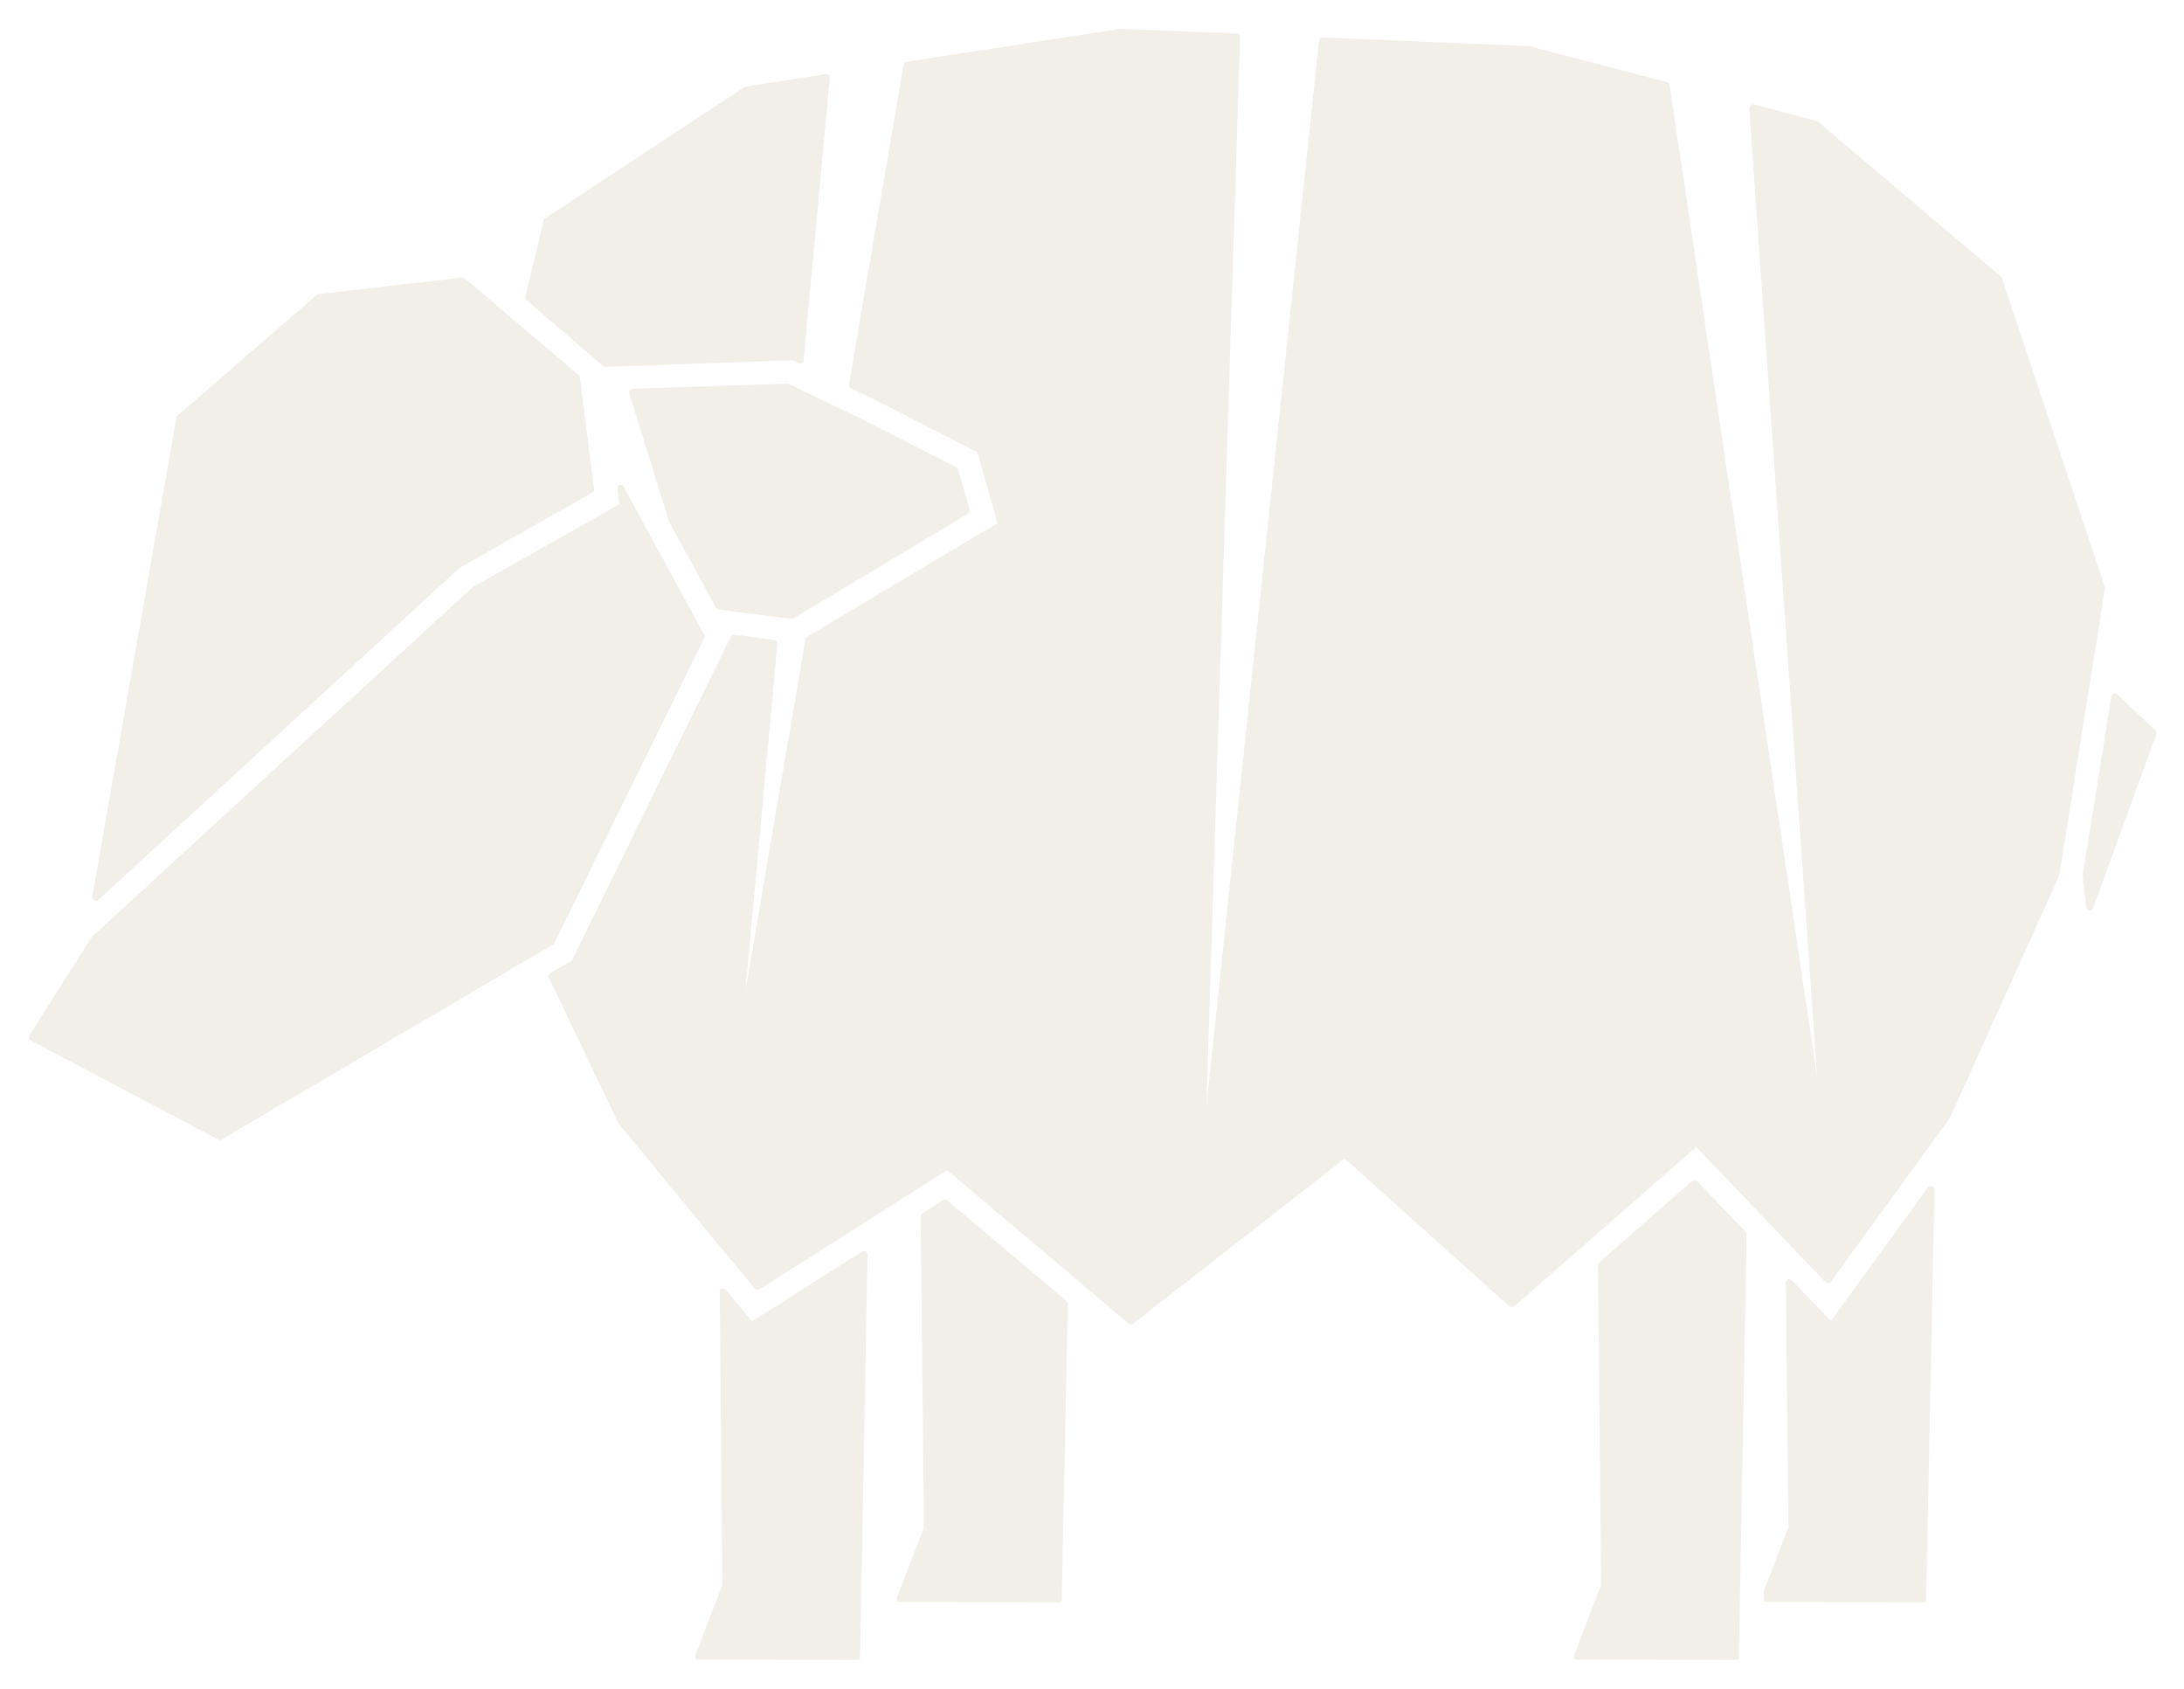
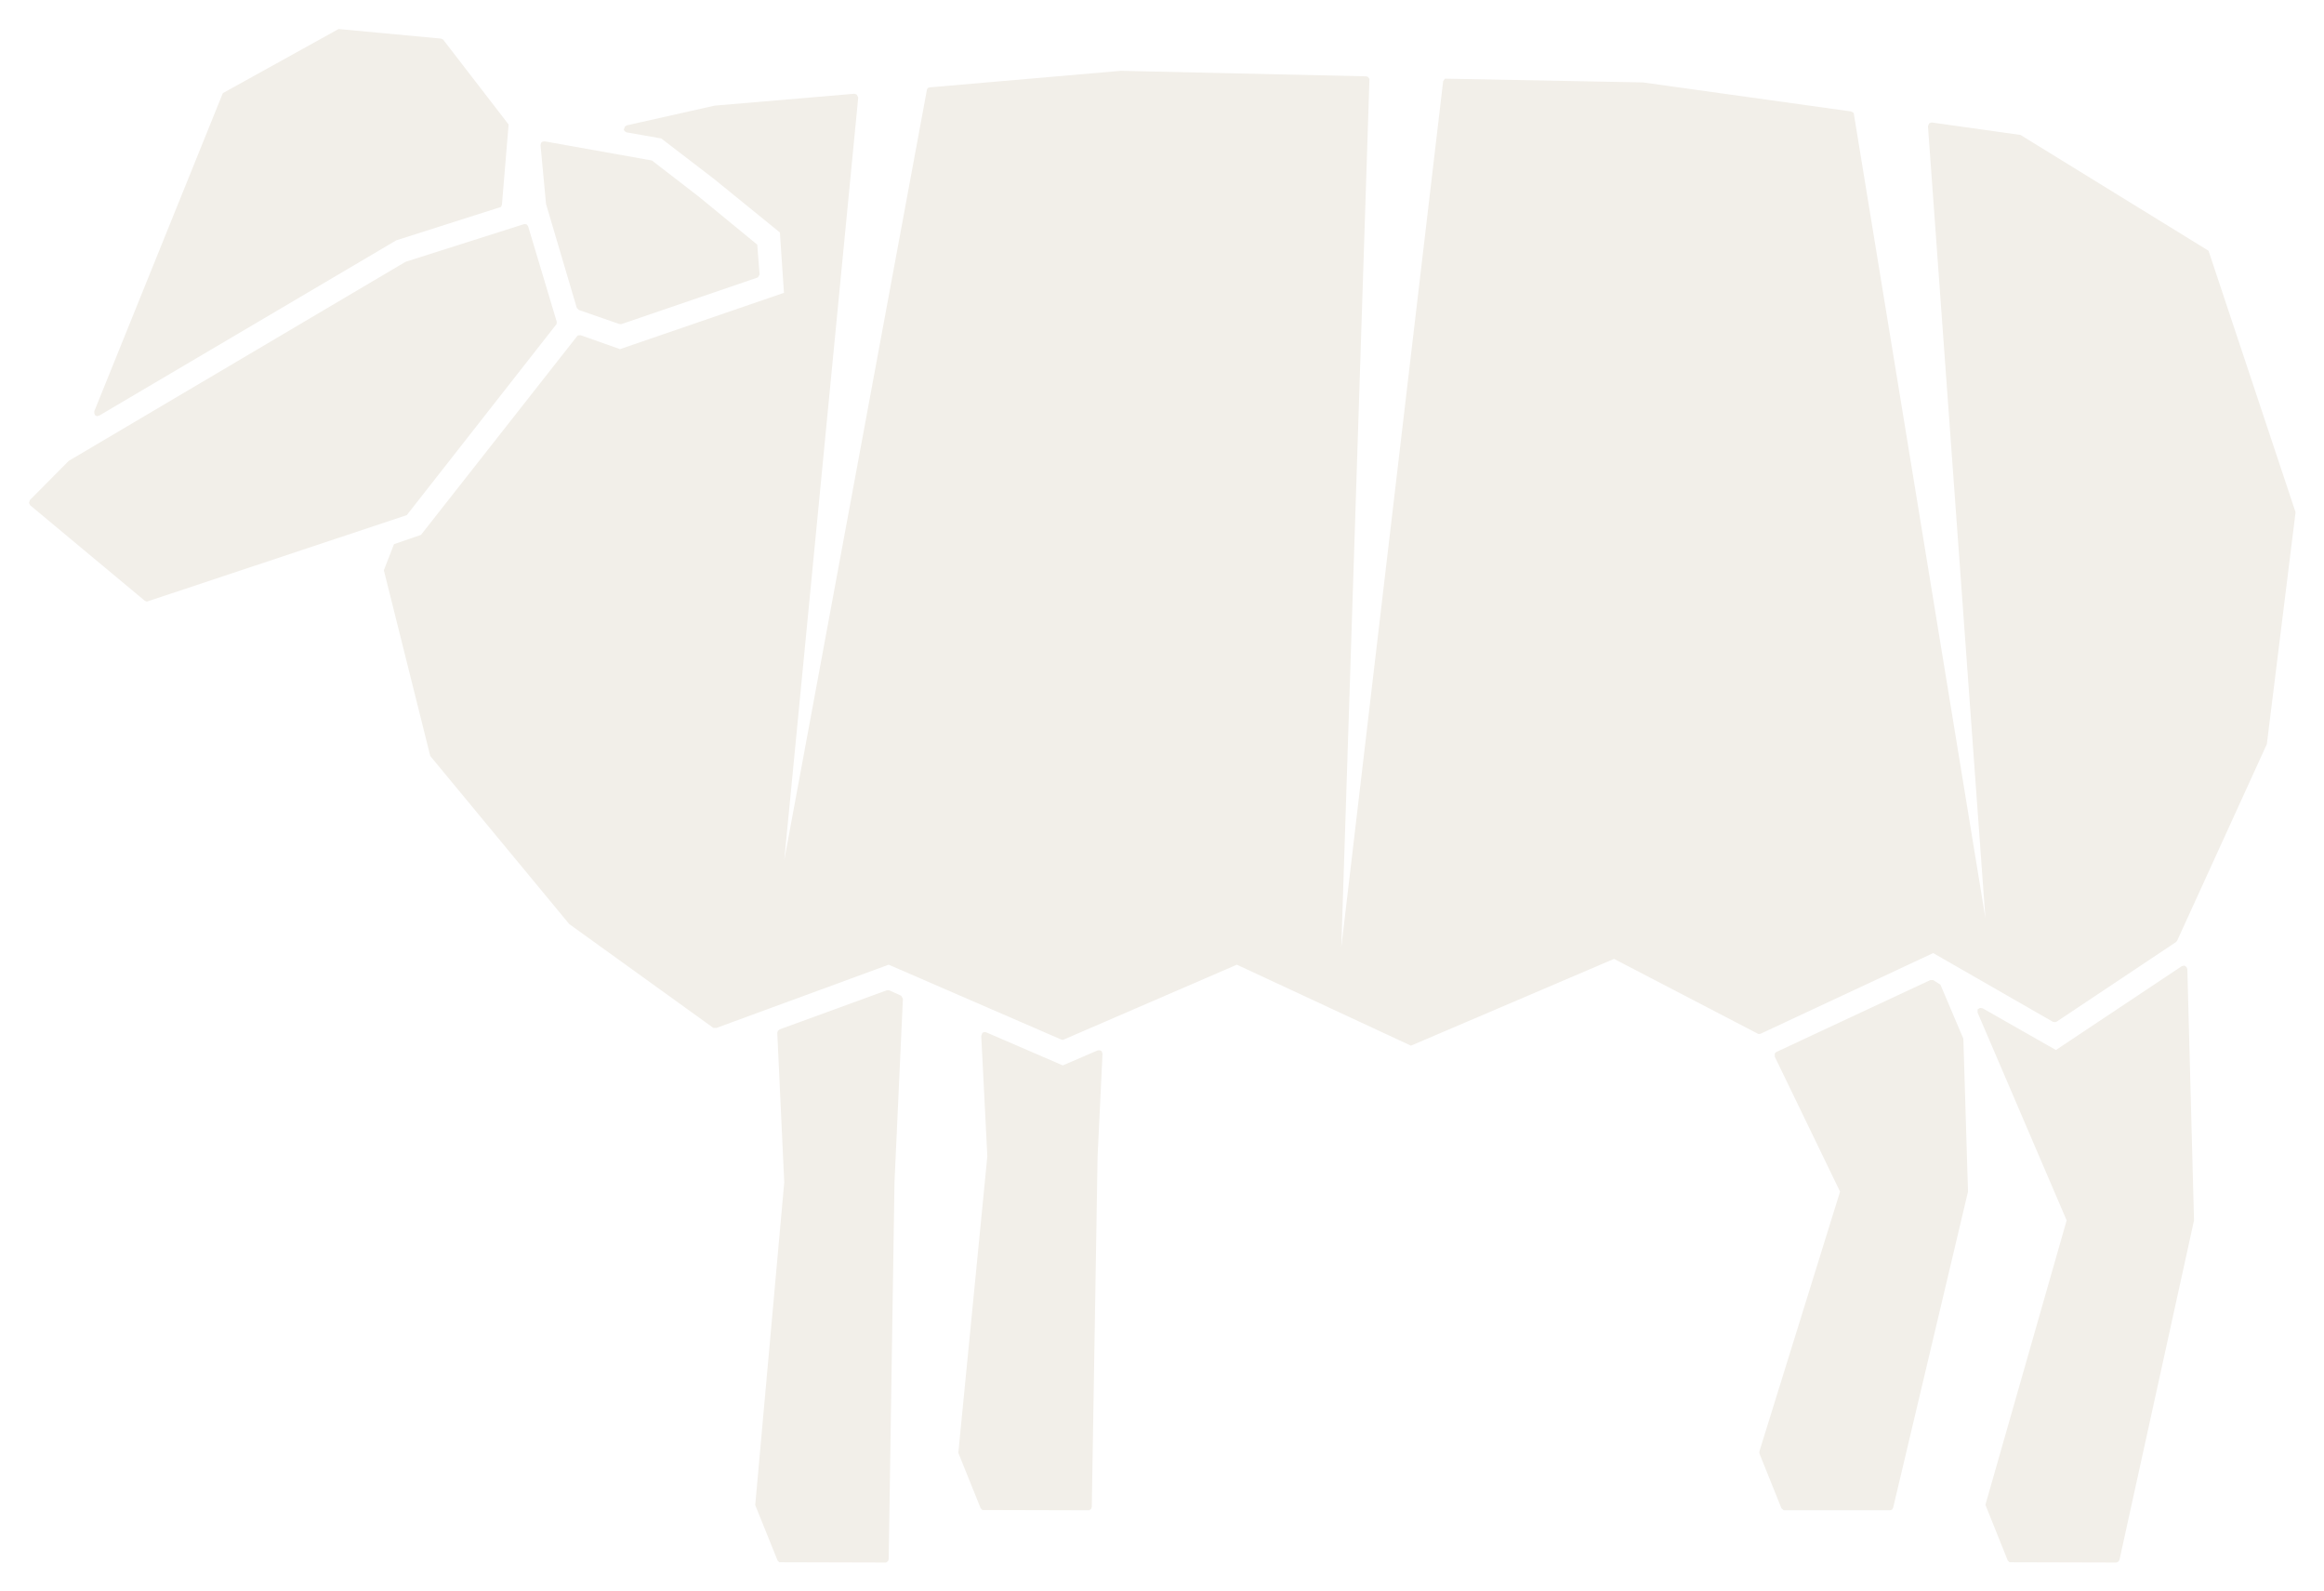
- <svg xmlns="http://www.w3.org/2000/svg" viewBox="0 0 758 586" role="img" aria-label="Black Sheep">
-   <path fill="#f2efe9" d="M620.7 530.0 L612.1 552.2 L612.1 555.0 L612.7 555.9 L667.5 556.0 L668.1 555.9 L668.5 555.4 L671.4 412.7 L671.2 412.0 L670.7 411.6 L669.9 411.5 L669.2 411.9 L635.5 458.4 L621.7 444.1 L620.7 443.8 L619.8 444.5ZM320.7 530.0 L311.3 554.4 L311.3 555.3 L311.9 555.9 L367.5 556.0 L368.1 555.9 L368.5 555.4 L370.6 452.1 L370.2 451.5 L328.7 416.5 L327.9 416.2 L327.3 416.4 L320.1 421.0 L319.5 421.9ZM555.7 550.0 L546.3 574.4 L546.3 575.2 L546.9 575.9 L602.5 576.0 L603.1 575.9 L603.5 575.4 L606.2 428.3 L605.9 427.5 L589.0 409.9 L588.4 409.5 L587.3 409.8 L555.0 438.1 L554.6 438.8ZM250.7 550.0 L241.3 574.4 L241.3 575.3 L241.9 575.9 L297.5 576.0 L298.1 575.9 L298.5 575.4 L301.1 435.2 L300.9 434.6 L300.4 434.1 L299.3 434.2 L261.0 458.5 L251.7 447.3 L250.6 447.0 L249.8 447.7ZM724.1 315.0 L724.4 315.7 L725.1 316.0 L725.9 315.9 L726.4 315.3 L748.5 254.5 L748.1 253.5 L734.8 240.9 L734.1 240.6 L733.3 240.8 L732.8 241.6 L722.8 303.9ZM198.5 333.3 L190.9 337.7 L190.5 338.3 L190.4 339.0 L214.7 389.9 L262.0 447.2 L262.7 447.6 L263.6 447.4 L328.7 406.0 L391.9 459.4 L392.9 459.6 L466.7 402.0 L523.9 453.3 L524.9 453.6 L525.5 453.3 L588.7 398.0 L633.7 445.0 L634.4 445.3 L635.1 445.2 L676.7 388.0 L714.7 303.8 L730.6 203.9 L694.7 96.2 L630.8 42.1 L608.6 36.2 L607.9 36.3 L607.3 36.7 L607.1 37.5 L630.7 374.0 L579.4 29.1 L578.6 28.5 L530.7 16.0 L459.1 13.0 L458.2 13.3 L457.8 14.0 L418.7 384.0 L430.4 12.6 L430.0 11.9 L429.3 11.7 L388.7 10.0 L314.3 21.5 L313.6 22.4 L294.6 133.9 L295.3 134.7 L303.2 138.5 L339.2 156.9 L346.2 181.5 L280.1 221.0 L279.6 221.5 L258.7 344.0 L269.8 223.4 L269.6 222.5 L268.8 222.1 L254.8 220.2 L254.2 220.4 L253.7 220.8ZM182.4 103.8 L209.4 127.1 L210.1 127.3 L275.0 125.0 L277.6 126.2 L278.2 126.1 L278.7 125.8 L278.9 125.1 L288.0 27.0 L287.6 25.9 L286.6 25.7 L258.6 30.1 L188.8 76.0 L182.3 103.1ZM274.5 214.7 L275.3 214.6 L336.2 178.1 L336.6 177.5 L336.6 176.9 L332.4 162.6 L332.0 162.2 L299.7 145.7 L273.4 133.1 L219.5 134.9 L218.9 135.2 L218.4 135.7 L218.4 136.5 L232.2 181.0 L248.5 210.9 L249.3 211.5ZM10.2 359.3 L10.1 360.3 L10.6 361.0 L75.9 395.5 L76.6 395.6 L192.2 327.6 L244.6 221.0 L244.4 220.3 L216.3 168.6 L215.7 168.3 L215.1 168.3 L214.6 168.6 L214.3 169.2 L214.9 175.0 L164.0 203.8 L31.8 325.2ZM32.0 311.3 L32.1 312.0 L32.5 312.5 L33.3 312.7 L34.0 312.4 L159.3 197.2 L206.1 170.6 L206.2 169.9 L201.2 130.5 L161.2 96.5 L160.5 96.3 L110.2 102.1 L61.3 144.5Z" />
+ <svg xmlns="http://www.w3.org/2000/svg" viewBox="0 0 801 548" role="img" aria-label="Black Sheep">
+   <path fill="#f2efe9" d="M634.2 410.6 L606.4 500.1 L606.4 500.8 L614.0 519.7 L614.8 520.4 L651.3 520.4 L652.1 520.2 L652.5 519.5 L678.3 410.6 L676.7 357.9 L668.8 339.3 L666.3 337.7 L665.3 337.7 L612.2 362.5 L611.7 363.0 L611.7 364.1ZM340.3 398.4 L330.3 500.6 L338.0 519.7 L338.6 520.3 L375.4 520.4 L376.1 519.9 L376.3 519.2 L378.3 398.4 L380.0 363.1 L379.7 362.2 L379.1 361.9 L378.4 361.9 L366.3 367.1 L339.9 355.7 L339.2 355.6 L338.6 355.9 L338.2 356.9ZM708.6 361.8 L683.3 347.4 L682.4 347.3 L681.6 347.8 L681.6 348.9 L712.3 420.5 L684.3 518.5 L692.0 537.7 L692.6 538.3 L729.4 538.4 L730.1 538.1 L730.5 537.5 L756.2 420.5 L753.9 333.9 L753.6 333.2 L752.9 332.7 L752.0 332.9ZM270.3 407.4 L260.3 518.6 L268.0 537.7 L268.6 538.3 L305.4 538.4 L306.1 537.9 L306.3 537.2 L308.3 407.4 L311.2 344.1 L310.6 343.1 L306.4 341.2 L305.7 341.2 L268.7 354.7 L268.1 355.2 L267.9 355.9ZM145.1 184.3 L135.8 187.5 L132.3 196.5 L148.3 260.5 L196.2 318.4 L245.9 354.2 L246.9 354.2 L306.3 332.4 L365.8 358.2 L366.4 358.3 L426.3 332.4 L486.3 360.3 L556.3 330.4 L606.1 356.3 L606.8 356.2 L666.3 328.4 L707.6 352.1 L708.3 352.2 L708.9 352.0 L750.0 324.6 L750.4 324.1 L781.3 256.4 L791.2 176.5 L761.2 86.4 L696.4 46.5 L665.8 42.2 L664.9 42.5 L664.5 43.5 L684.3 316.4 L638.9 38.9 L638.0 38.4 L566.3 28.4 L498.0 27.1 L497.4 28.0 L462.3 326.4 L472.0 27.2 L471.5 26.5 L470.9 26.3 L386.3 24.4 L320.5 30.1 L319.8 30.3 L319.5 30.8 L270.3 296.4 L295.8 33.6 L295.3 32.6 L294.5 32.3 L246.3 36.4 L216.0 43.2 L215.4 43.6 L215.0 44.7 L215.3 45.2 L215.9 45.6 L227.9 47.7 L245.9 61.5 L268.8 80.1 L270.2 100.9 L213.7 120.3 L200.1 115.5 L199.1 115.6ZM213.3 111.6 L214.1 111.7 L261.2 95.6 L261.8 94.6 L261.0 84.3 L240.9 67.8 L224.7 55.3 L187.7 48.7 L187.0 48.8 L186.5 49.2 L186.3 50.0 L188.2 70.3 L198.8 106.1 L199.5 106.8ZM10.3 172.3 L10.0 173.3 L10.4 174.1 L49.9 207.0 L50.6 207.3 L140.2 177.5 L191.8 111.7 L191.9 110.9 L182.0 77.9 L181.5 77.3 L180.7 77.2 L139.8 90.2 L23.7 158.8ZM32.5 141.7 L32.5 142.4 L32.8 143.1 L33.4 143.4 L34.2 143.2 L136.6 82.8 L172.7 71.3 L173.0 70.5 L175.3 42.9 L152.7 13.6 L152.0 13.3 L116.7 10.0 L76.8 32.1Z" />
</svg>
